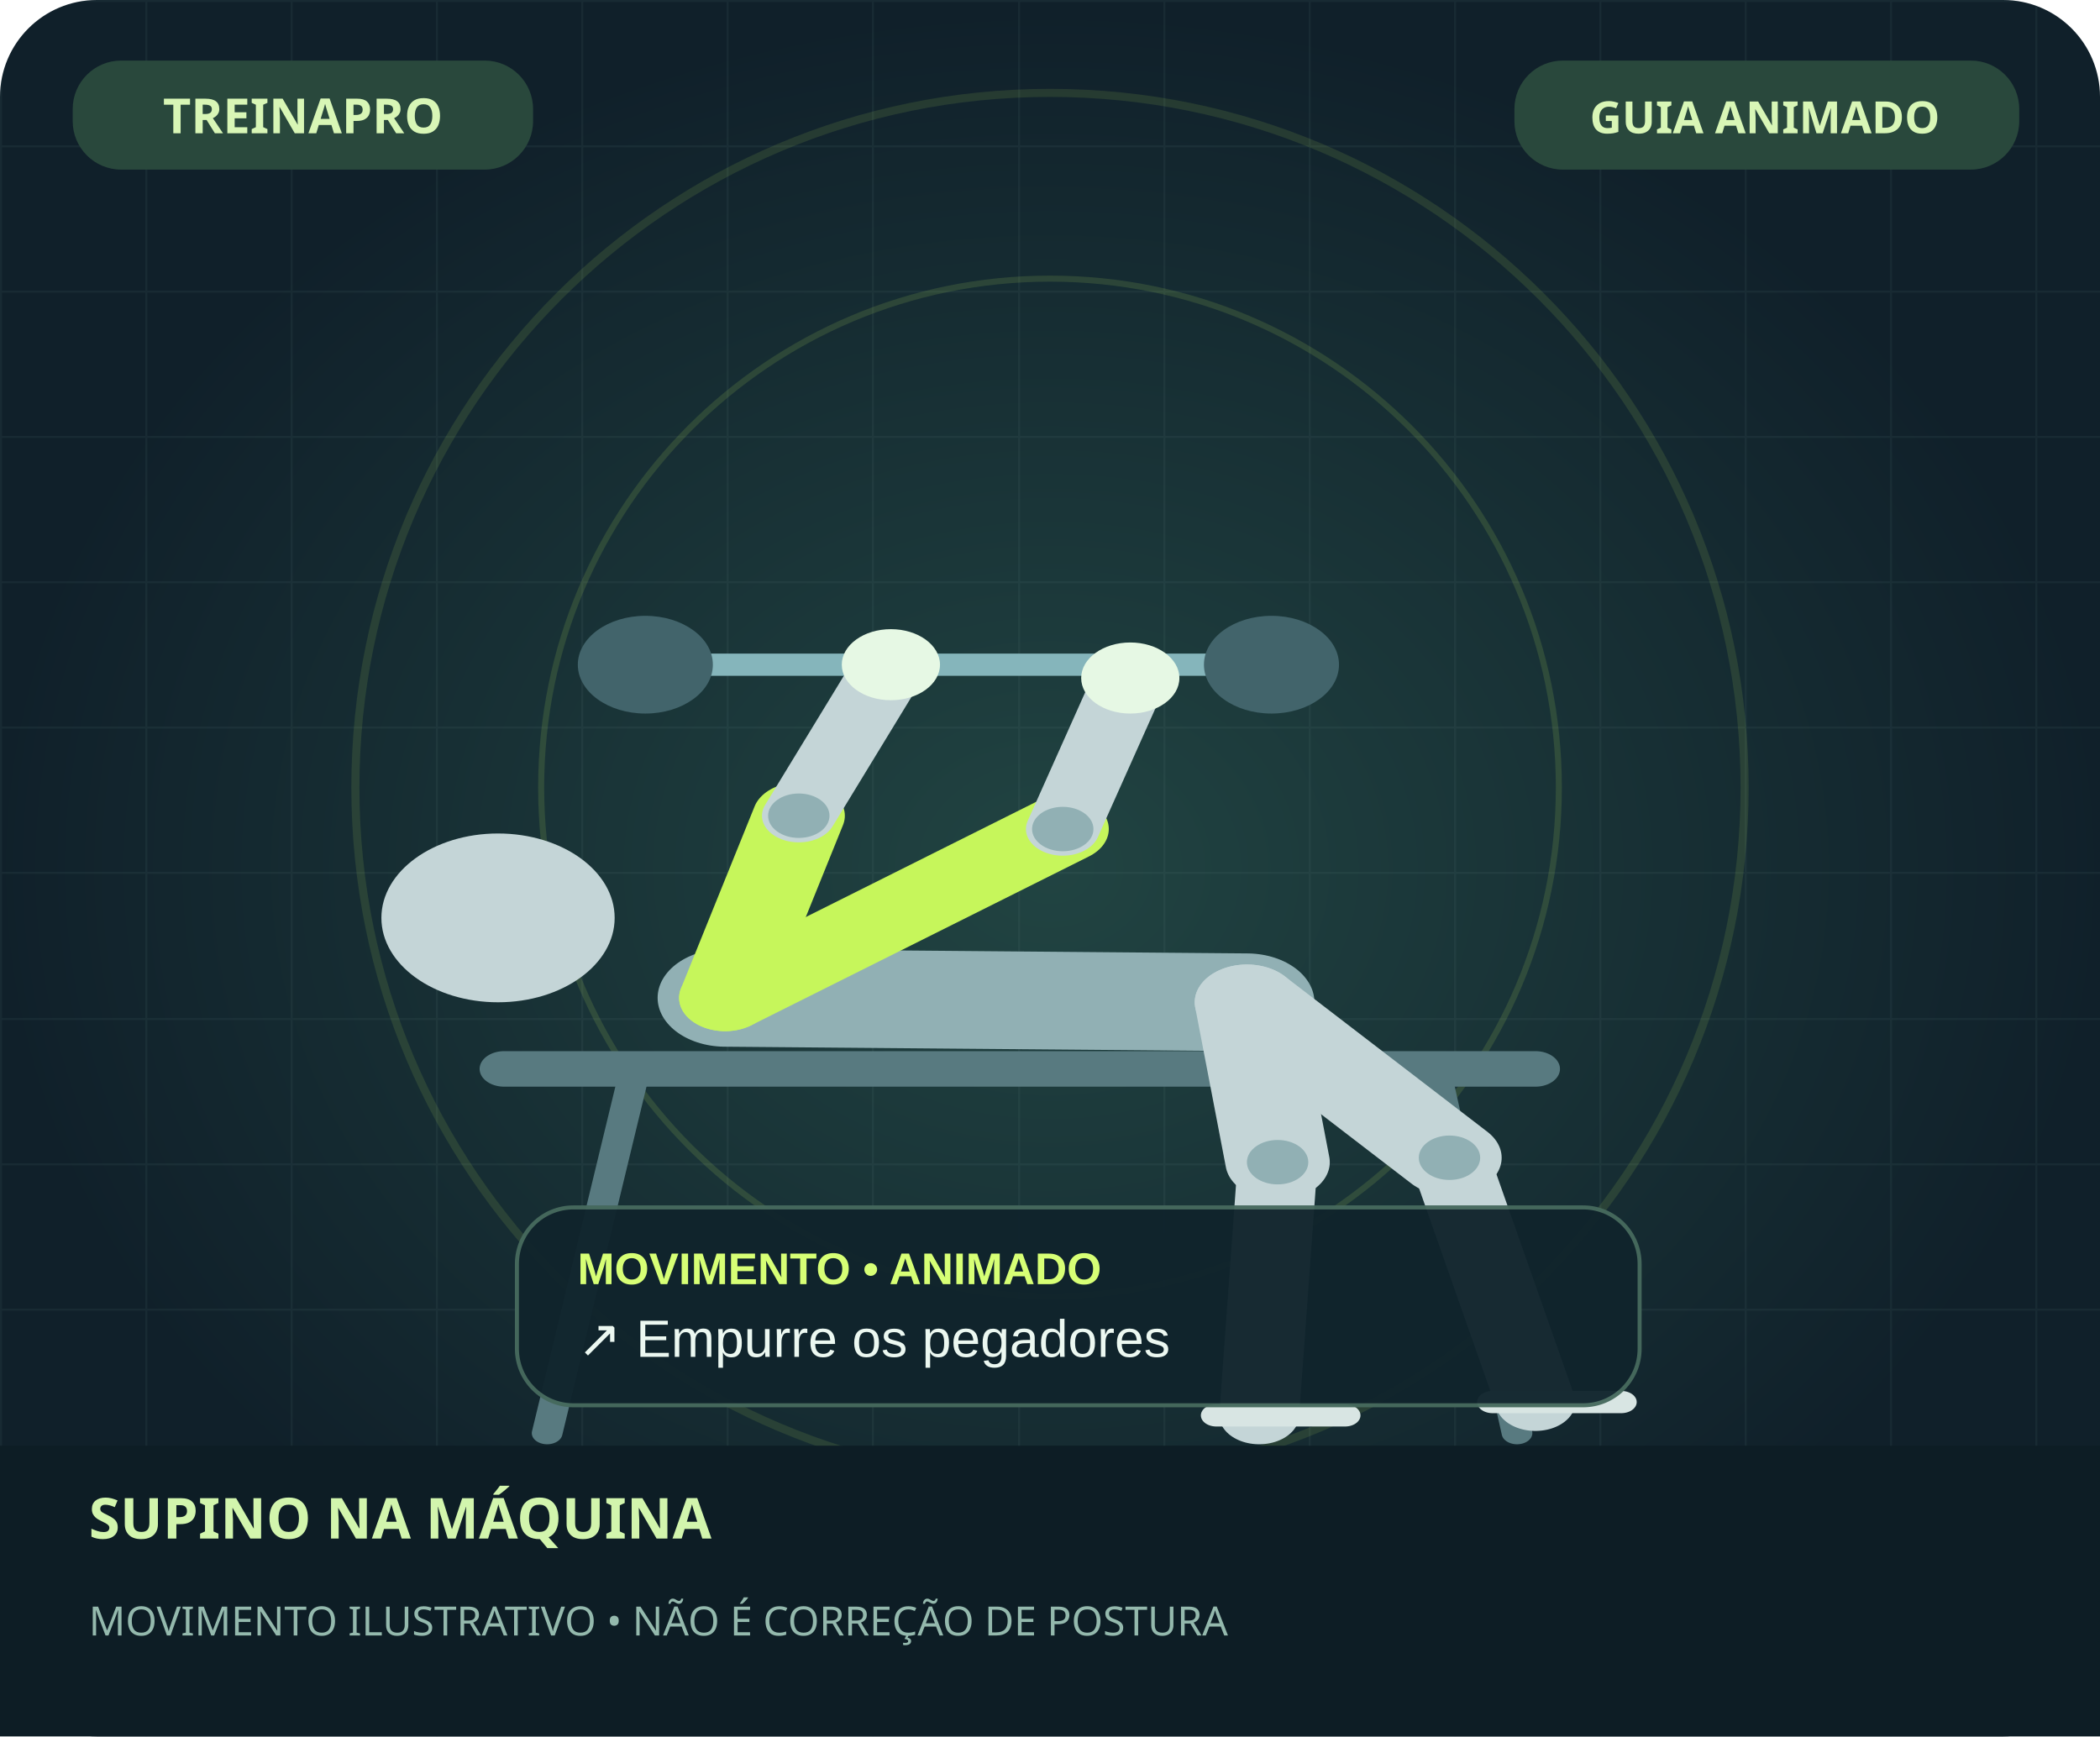
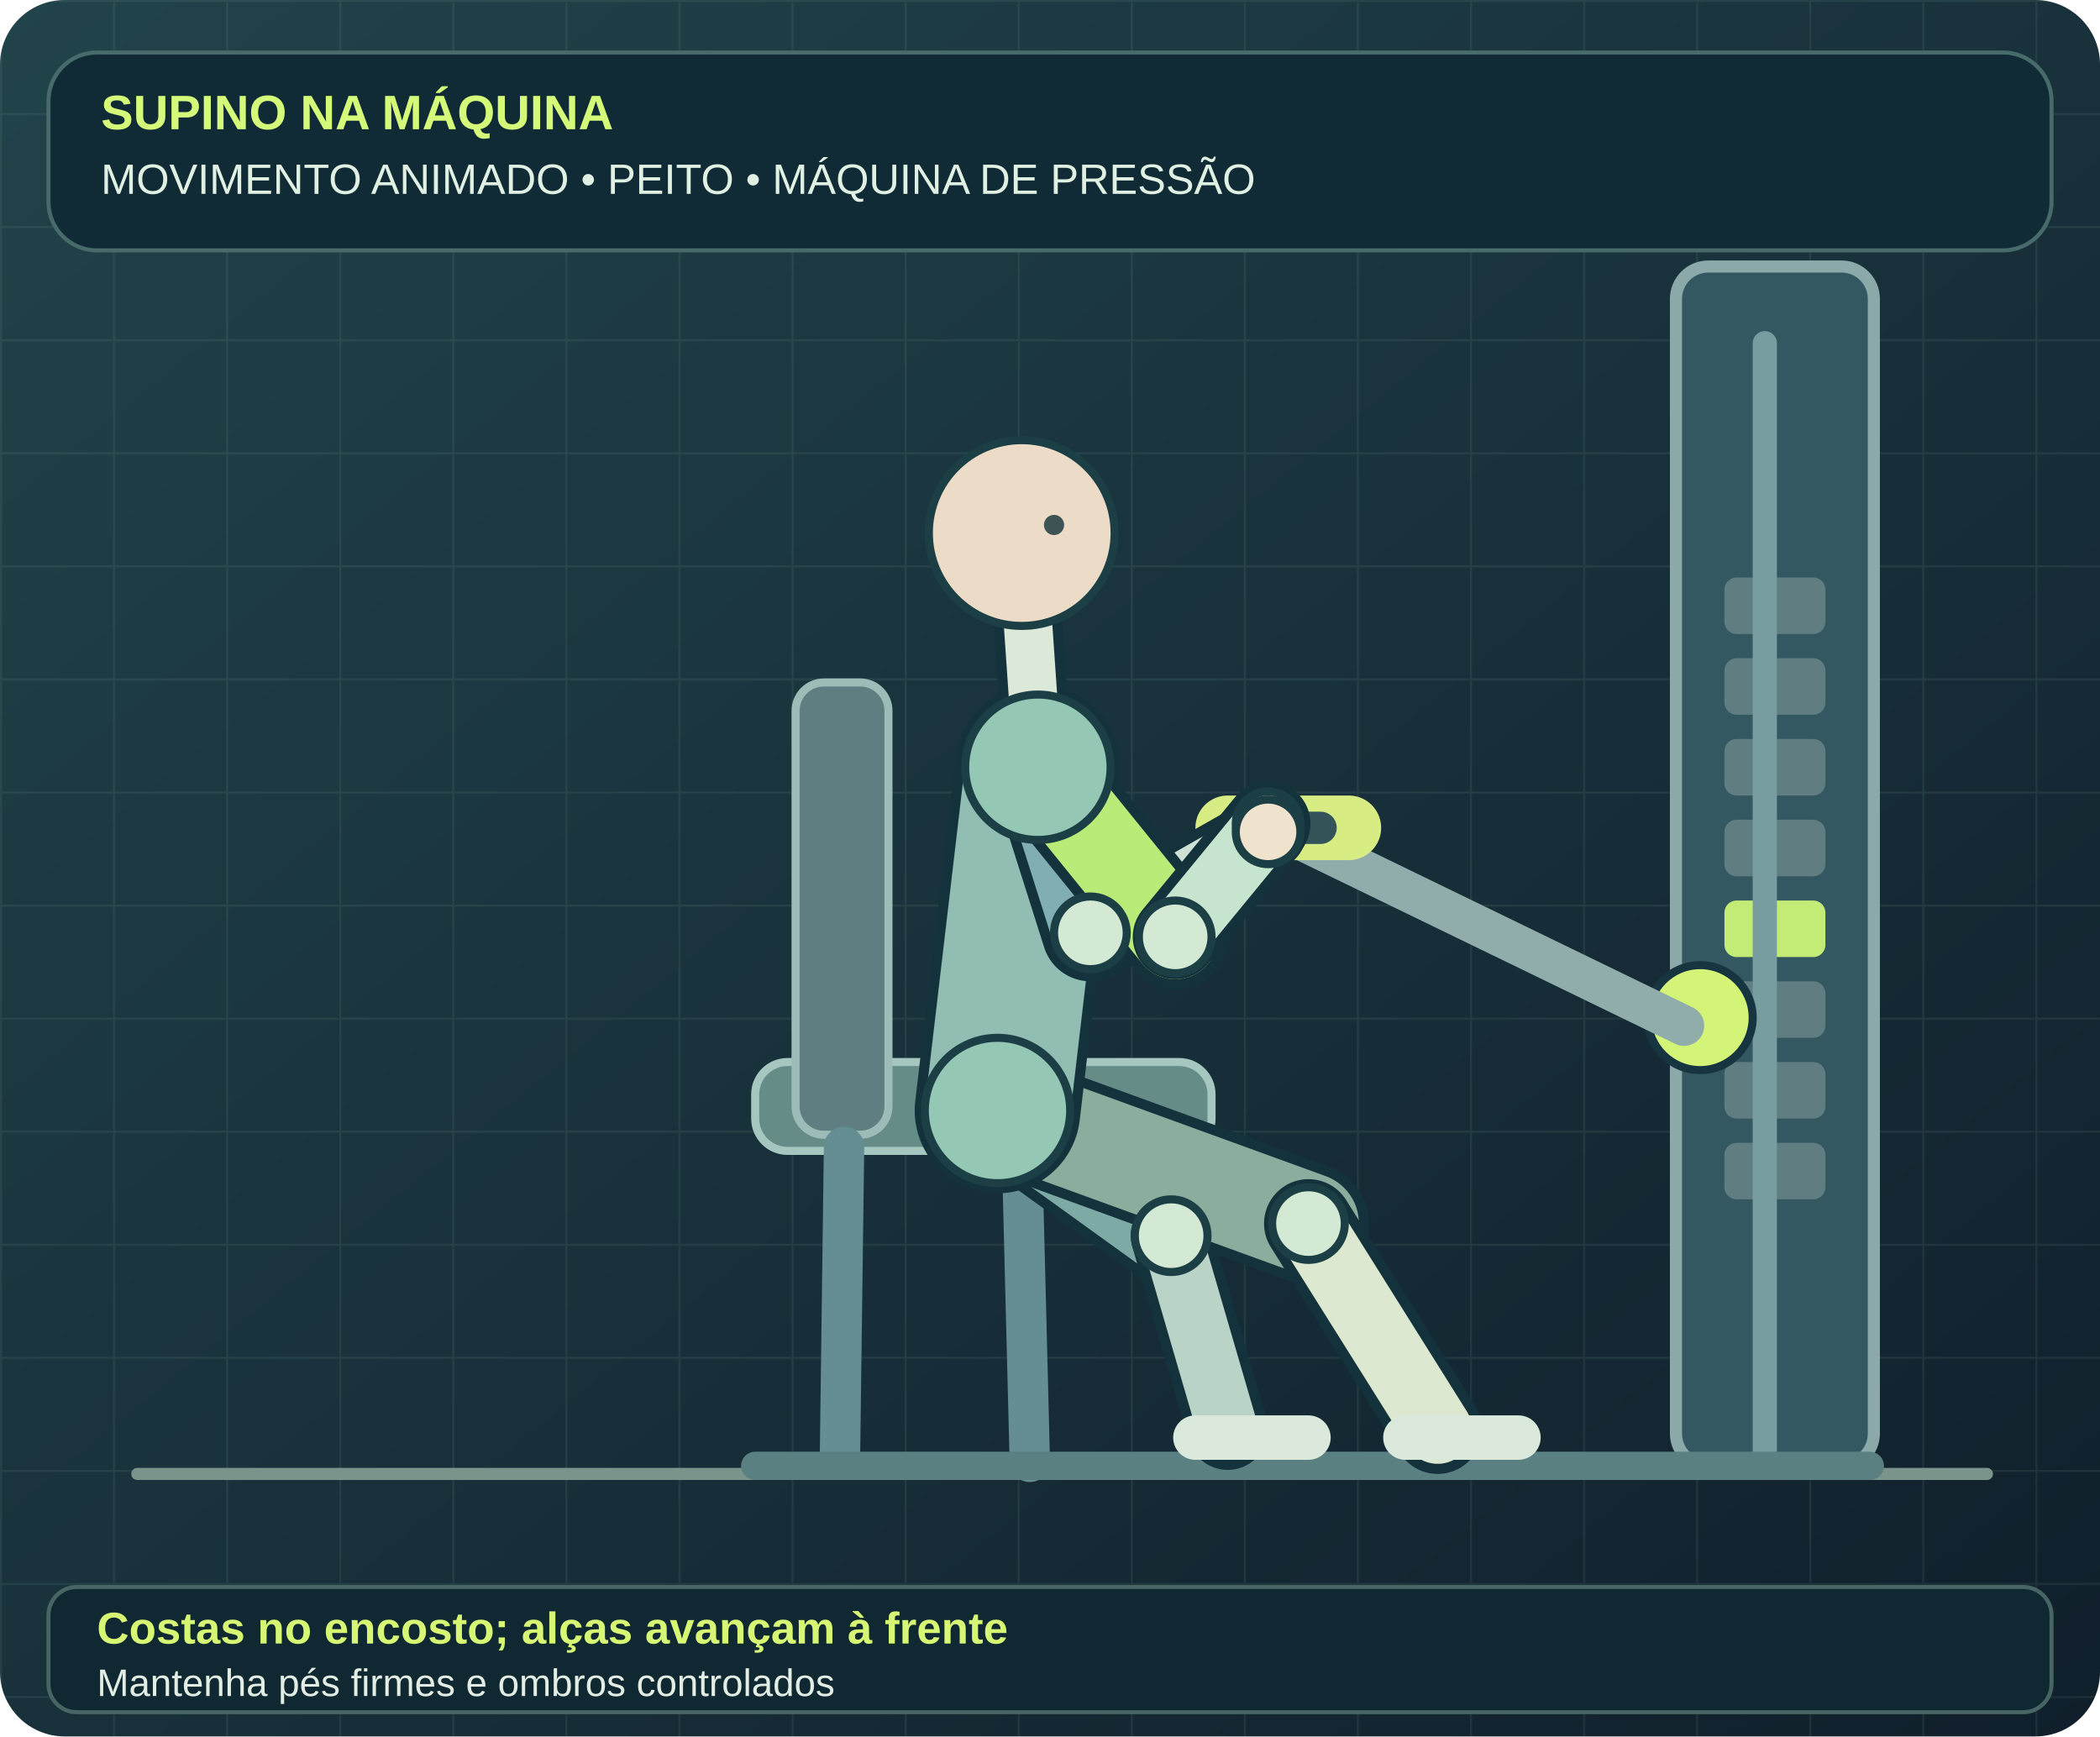
<svg xmlns="http://www.w3.org/2000/svg" viewBox="0 0 520 430" role="img" aria-labelledby="title desc">
  <defs>
-     <radialGradient id="bg">
-       <stop stop-color="#214442" />
-       <stop offset="1" stop-color="#10202a" />
-     </radialGradient>
-     <pattern id="grid" width="36" height="36" patternUnits="userSpaceOnUse">
-       <path d="M36 0H0V36" stroke="#729290" stroke-opacity=".095" fill="none" />
+     <linearGradient id="back" x1="0" y1="0" x2="1" y2="1">
+       <stop stop-color="#21434a" />
+       <stop offset="1" stop-color="#101f2b" />
+     </linearGradient>
+     <pattern id="grid" patternUnits="userSpaceOnUse" width="28" height="28">
+       <path d="M28 0H0V28" stroke="#9bc3ab" stroke-opacity=".10" fill="none" />
    </pattern>
  </defs>
-   <rect width="520" height="430" rx="24" fill="url(#bg)" />
-   <rect width="520" height="430" rx="24" fill="url(#grid)" />
-   <circle cx="260" cy="195" r="172" fill="none" stroke="#c6f65b" opacity=".11" stroke-width="2" />
-   <circle cx="260" cy="195" r="126" fill="none" stroke="#c6f65b" opacity=".13" stroke-width="1.5" />
-   <rect x="18" y="15" rx="12" width="114" height="27" fill="#29483c" />
-   <text x="75" y="33" fill="#d8f6b6" text-anchor="middle" font-size="12" font-weight="bold" font-family="sans-serif">TREINAPRO</text>
-   <rect x="375" y="15" rx="12" width="125" height="27" fill="#29483c" />
-   <text x="437" y="33" fill="#d8f6b6" text-anchor="middle" font-size="11" font-weight="bold" font-family="sans-serif">GUIA ANIMADO</text>
-   <g transform="translate(61 15) scale(1.52 1.10)">
-     <line x1="42" y1="227" x2="210" y2="227" stroke="#587a80" stroke-width="8" stroke-linecap="round" />
-     <line x1="63" y1="229" x2="49" y2="309" stroke="#587a80" stroke-width="5" stroke-linecap="round" />
-     <line x1="194" y1="229" x2="207" y2="309" stroke="#587a80" stroke-width="5" stroke-linecap="round" />
-     <line x1="65" y1="136" x2="167" y2="136" stroke="#85b5bb" stroke-width="5" stroke-linecap="round">
-       <animate attributeName="y1" values="136;136;81;81;136;136" keyTimes="0;0.12;0.42;0.57;0.88;1" dur="4.8s" repeatCount="indefinite" calcMode="linear" />
-       <animate attributeName="y2" values="136;136;81;81;136;136" keyTimes="0;0.12;0.42;0.57;0.88;1" dur="4.8s" repeatCount="indefinite" calcMode="linear" />
-     </line>
-     <circle cx="65" cy="136" r="11" fill="#42646b">
-       <animate attributeName="cy" values="136;136;81;81;136;136" keyTimes="0;0.12;0.42;0.57;0.88;1" dur="4.8s" repeatCount="indefinite" calcMode="linear" />
-     </circle>
-     <circle cx="167" cy="136" r="11" fill="#42646b">
-       <animate attributeName="cy" values="136;136;81;81;136;136" keyTimes="0;0.12;0.42;0.57;0.88;1" dur="4.8s" repeatCount="indefinite" calcMode="linear" />
-     </circle>
-     <line x1="78" y1="211" x2="163" y2="212" stroke="#91b0b4" stroke-width="22" stroke-linecap="round" />
-     <line x1="163" y1="212" x2="196" y2="247" stroke="#c4d5d7" stroke-width="17" stroke-linecap="round" />
-     <line x1="196" y1="247" x2="210" y2="302" stroke="#c4d5d7" stroke-width="13" stroke-linecap="round" />
-     <line x1="163" y1="212" x2="168" y2="248" stroke="#c4d5d7" stroke-width="17" stroke-linecap="round" />
-     <line x1="168" y1="248" x2="165" y2="305" stroke="#c4d5d7" stroke-width="13" stroke-linecap="round" />
-     <line x1="78" y1="211" x2="90" y2="170" stroke="#c6f65b" stroke-width="15" stroke-linecap="round">
-       <animate attributeName="x2" values="90;90;86;86;90;90" keyTimes="0;0.12;0.42;0.57;0.88;1" dur="4.8s" repeatCount="indefinite" calcMode="linear" />
-       <animate attributeName="y2" values="170;170;139;139;170;170" keyTimes="0;0.12;0.42;0.57;0.88;1" dur="4.8s" repeatCount="indefinite" calcMode="linear" />
-     </line>
-     <line x1="90" y1="170" x2="105" y2="136" stroke="#c4d5d7" stroke-width="12" stroke-linecap="round">
-       <animate attributeName="x1" values="90;90;86;86;90;90" keyTimes="0;0.12;0.42;0.57;0.88;1" dur="4.8s" repeatCount="indefinite" calcMode="linear" />
-       <animate attributeName="y1" values="170;170;139;139;170;170" keyTimes="0;0.12;0.42;0.57;0.88;1" dur="4.8s" repeatCount="indefinite" calcMode="linear" />
-       <animate attributeName="x2" values="105;105;94;94;105;105" keyTimes="0;0.12;0.42;0.57;0.88;1" dur="4.8s" repeatCount="indefinite" calcMode="linear" />
-       <animate attributeName="y2" values="136;136;81;81;136;136" keyTimes="0;0.12;0.42;0.57;0.88;1" dur="4.8s" repeatCount="indefinite" calcMode="linear" />
-     </line>
-     <line x1="78" y1="211" x2="133" y2="173" stroke="#c6f65b" stroke-width="15" stroke-linecap="round">
-       <animate attributeName="x2" values="133;133;129;129;133;133" keyTimes="0;0.12;0.42;0.57;0.88;1" dur="4.8s" repeatCount="indefinite" calcMode="linear" />
-       <animate attributeName="y2" values="173;173;139;139;173;173" keyTimes="0;0.12;0.42;0.57;0.88;1" dur="4.8s" repeatCount="indefinite" calcMode="linear" />
-     </line>
-     <line x1="133" y1="173" x2="144" y2="139" stroke="#c4d5d7" stroke-width="12" stroke-linecap="round">
-       <animate attributeName="x1" values="133;133;129;129;133;133" keyTimes="0;0.12;0.42;0.57;0.88;1" dur="4.8s" repeatCount="indefinite" calcMode="linear" />
-       <animate attributeName="y1" values="173;173;139;139;173;173" keyTimes="0;0.12;0.42;0.57;0.88;1" dur="4.8s" repeatCount="indefinite" calcMode="linear" />
-       <animate attributeName="x2" values="144;144;135;135;144;144" keyTimes="0;0.12;0.42;0.57;0.88;1" dur="4.8s" repeatCount="indefinite" calcMode="linear" />
-       <animate attributeName="y2" values="139;139;81;81;139;139" keyTimes="0;0.12;0.42;0.57;0.88;1" dur="4.8s" repeatCount="indefinite" calcMode="linear" />
-     </line>
-     <circle cx="41" cy="193" r="19" fill="#c4d5d7" />
-     <circle cx="90" cy="170" r="5" fill="#91b0b4">
-       <animate attributeName="cx" values="90;90;86;86;90;90" keyTimes="0;0.12;0.42;0.57;0.88;1" dur="4.8s" repeatCount="indefinite" calcMode="linear" />
-       <animate attributeName="cy" values="170;170;139;139;170;170" keyTimes="0;0.12;0.42;0.57;0.88;1" dur="4.8s" repeatCount="indefinite" calcMode="linear" />
-     </circle>
-     <circle cx="133" cy="173" r="5" fill="#91b0b4">
-       <animate attributeName="cx" values="133;133;129;129;133;133" keyTimes="0;0.12;0.42;0.57;0.88;1" dur="4.8s" repeatCount="indefinite" calcMode="linear" />
-       <animate attributeName="cy" values="173;173;139;139;173;173" keyTimes="0;0.12;0.42;0.57;0.88;1" dur="4.8s" repeatCount="indefinite" calcMode="linear" />
-     </circle>
-     <circle cx="196" cy="247" r="5" fill="#91b0b4" />
-     <circle cx="168" cy="248" r="5" fill="#91b0b4" />
-     <circle cx="105" cy="136" r="8" fill="#e6f8e4">
-       <animate attributeName="cx" values="105;105;94;94;105;105" keyTimes="0;0.12;0.42;0.57;0.88;1" dur="4.8s" repeatCount="indefinite" calcMode="linear" />
-       <animate attributeName="cy" values="136;136;81;81;136;136" keyTimes="0;0.12;0.42;0.57;0.88;1" dur="4.8s" repeatCount="indefinite" calcMode="linear" />
-     </circle>
-     <circle cx="144" cy="139" r="8" fill="#e6f8e4">
-       <animate attributeName="cx" values="144;144;135;135;144;144" keyTimes="0;0.12;0.42;0.57;0.88;1" dur="4.8s" repeatCount="indefinite" calcMode="linear" />
-       <animate attributeName="cy" values="139;139;81;81;139;139" keyTimes="0;0.12;0.42;0.57;0.88;1" dur="4.8s" repeatCount="indefinite" calcMode="linear" />
-     </circle>
-     <line x1="203" y1="302" x2="224" y2="302" stroke="#d8e5e3" stroke-width="5" stroke-linecap="round" />
-     <line x1="158" y1="305" x2="179" y2="305" stroke="#d8e5e3" stroke-width="5" stroke-linecap="round" />
-   </g>
-   <rect x="0" y="358" width="520" height="72" fill="#0d1d25" />
-   <text x="22" y="381" fill="#d2f5ad" font-size="14" font-family="sans-serif" font-weight="bold">SUPINO NA MÁQUINA</text>
-   <text x="22" y="405" fill="#94b9ad" font-size="10" font-family="sans-serif">MOVIMENTO ILUSTRATIVO • NÃO É CORREÇÃO DE POSTURA</text>
-   <g aria-hidden="true">
-     <rect x="128" y="299" rx="14" width="278" height="49" fill="#10232c" stroke="#46695d" opacity=".96" />
-     <text x="143" y="318" fill="#d7ff75" font-size="11" font-weight="bold" font-family="Arial,sans-serif">MOVIMENTO • ANIMADO</text>
-     <text x="143" y="336" fill="#ecf8f1" font-size="13" font-family="Arial,sans-serif">↗ Empurre os pegadores</text>
-   </g>
+   <rect width="100%" height="100%" rx="16" fill="url(#back)" />
+   <rect width="100%" height="100%" rx="16" fill="url(#grid)" />
+   <line x1="34" y1="365" x2="492" y2="365" stroke="#7a948c" stroke-width="3" stroke-linecap="round" />
+   <rect x="415" y="66" width="49" height="297" rx="8" fill="#345862" stroke="#8aa9a8" stroke-width="3" />
+   <rect x="427" y="143" width="25" height="14" rx="3" fill="#607d81" stroke="none" stroke-width="1" />
+   <rect x="427" y="163" width="25" height="14" rx="3" fill="#607d81" stroke="none" stroke-width="1" />
+   <rect x="427" y="183" width="25" height="14" rx="3" fill="#607d81" stroke="none" stroke-width="1" />
+   <rect x="427" y="203" width="25" height="14" rx="3" fill="#607d81" stroke="none" stroke-width="1" />
+   <rect x="427" y="223" width="25" height="14" rx="3" fill="#c2ec76" stroke="none" stroke-width="1" />
+   <rect x="427" y="243" width="25" height="14" rx="3" fill="#607d81" stroke="none" stroke-width="1" />
+   <rect x="427" y="263" width="25" height="14" rx="3" fill="#607d81" stroke="none" stroke-width="1" />
+   <rect x="427" y="283" width="25" height="14" rx="3" fill="#607d81" stroke="none" stroke-width="1" />
+   <line x1="437" y1="85" x2="437" y2="361" stroke="#789da0" stroke-width="6" stroke-linecap="round" />
+   <rect x="187" y="263" width="113" height="22" rx="8" fill="#658c86" stroke="#a5c7c0" stroke-width="2" />
+   <rect x="197" y="169" width="23" height="112" rx="7" fill="#5e7e82" stroke="#9dbcb8" stroke-width="2" />
+   <line x1="209" y1="284" x2="208" y2="360" stroke="#648e91" stroke-width="10" stroke-linecap="round" />
+   <line x1="253" y1="283" x2="255" y2="362" stroke="#648e91" stroke-width="10" stroke-linecap="round" />
+   <line x1="187" y1="363" x2="463" y2="363" stroke="#5b8082" stroke-width="7" stroke-linecap="round" />
+   <circle cx="421" cy="252" r="13" fill="#d4f477" stroke="#173441" stroke-width="2" />
+   <line x1="417" y1="254" x2="314" y2="204" stroke="#90adac" stroke-width="10" stroke-linecap="round">
+     <animate attributeName="x2" values="314;314;391;391;314;314" keyTimes="0;0.12;0.44;0.62;0.9;1" dur="4.8s" repeatCount="indefinite" />
+     <animate attributeName="y2" values="204;204;203;203;204;204" keyTimes="0;0.12;0.44;0.62;0.9;1" dur="4.8s" repeatCount="indefinite" />
+   </line>
+   <line x1="304" y1="205" x2="334" y2="205" stroke="#d7ec83" stroke-width="16" stroke-linecap="round">
+     <animate attributeName="x1" values="304;304;381;381;304;304" keyTimes="0;0.12;0.44;0.62;0.9;1" dur="4.8s" repeatCount="indefinite" />
+     <animate attributeName="y1" values="205;205;204;204;205;205" keyTimes="0;0.12;0.44;0.62;0.9;1" dur="4.8s" repeatCount="indefinite" />
+     <animate attributeName="x2" values="334;334;411;411;334;334" keyTimes="0;0.12;0.44;0.62;0.9;1" dur="4.8s" repeatCount="indefinite" />
+     <animate attributeName="y2" values="205;205;204;204;205;205" keyTimes="0;0.12;0.44;0.62;0.9;1" dur="4.8s" repeatCount="indefinite" />
+   </line>
+   <line x1="311" y1="205" x2="327" y2="205" stroke="#35545a" stroke-width="8" stroke-linecap="round">
+     <animate attributeName="x1" values="311;311;388;388;311;311" keyTimes="0;0.12;0.44;0.62;0.9;1" dur="4.8s" repeatCount="indefinite" />
+     <animate attributeName="y1" values="205;205;204;204;205;205" keyTimes="0;0.12;0.44;0.62;0.9;1" dur="4.8s" repeatCount="indefinite" />
+     <animate attributeName="x2" values="327;327;404;404;327;327" keyTimes="0;0.12;0.44;0.62;0.9;1" dur="4.8s" repeatCount="indefinite" />
+     <animate attributeName="y2" values="205;205;204;204;205;205" keyTimes="0;0.12;0.44;0.62;0.9;1" dur="4.8s" repeatCount="indefinite" />
+   </line>
+   <line x1="247" y1="275" x2="290" y2="306" stroke="#13323b" stroke-width="26" stroke-linecap="round" />
+   <line x1="247" y1="275" x2="290" y2="306" stroke="#7eaaa6" stroke-width="21" stroke-linecap="round" />
+   <line x1="290" y1="306" x2="304" y2="354" stroke="#13323b" stroke-width="20" stroke-linecap="round" />
+   <line x1="290" y1="306" x2="304" y2="354" stroke="#bad3c7" stroke-width="15" stroke-linecap="round" />
+   <line x1="247" y1="275" x2="324" y2="303" stroke="#13323b" stroke-width="30" stroke-linecap="round" />
+   <line x1="247" y1="275" x2="324" y2="303" stroke="#8bad9d" stroke-width="25" stroke-linecap="round" />
+   <line x1="324" y1="303" x2="356" y2="354" stroke="#13323b" stroke-width="22" stroke-linecap="round" />
+   <line x1="324" y1="303" x2="356" y2="354" stroke="#dce8cf" stroke-width="17" stroke-linecap="round" />
+   <line x1="247" y1="275" x2="257" y2="190" stroke="#13323b" stroke-width="41" stroke-linecap="round" />
+   <line x1="247" y1="275" x2="257" y2="190" stroke="#91bdb2" stroke-width="36" stroke-linecap="round" />
+   <line x1="257" y1="190" x2="270" y2="231" stroke="#13323b" stroke-width="24" stroke-linecap="round">
+     <animate attributeName="x2" values="270;270;345;345;270;270" keyTimes="0;0.12;0.44;0.62;0.9;1" dur="4.8s" repeatCount="indefinite" />
+     <animate attributeName="y2" values="231;231;216;216;231;231" keyTimes="0;0.12;0.44;0.62;0.9;1" dur="4.8s" repeatCount="indefinite" />
+   </line>
+   <line x1="257" y1="190" x2="270" y2="231" stroke="#80aeb3" stroke-width="19" stroke-linecap="round">
+     <animate attributeName="x2" values="270;270;345;345;270;270" keyTimes="0;0.12;0.44;0.62;0.9;1" dur="4.8s" repeatCount="indefinite" />
+     <animate attributeName="y2" values="231;231;216;216;231;231" keyTimes="0;0.12;0.44;0.62;0.9;1" dur="4.8s" repeatCount="indefinite" />
+   </line>
+   <line x1="270" y1="231" x2="314" y2="206" stroke="#13323b" stroke-width="19" stroke-linecap="round">
+     <animate attributeName="x1" values="270;270;345;345;270;270" keyTimes="0;0.12;0.44;0.62;0.9;1" dur="4.8s" repeatCount="indefinite" />
+     <animate attributeName="y1" values="231;231;216;216;231;231" keyTimes="0;0.12;0.44;0.62;0.9;1" dur="4.8s" repeatCount="indefinite" />
+     <animate attributeName="x2" values="314;314;391;391;314;314" keyTimes="0;0.12;0.44;0.62;0.9;1" dur="4.8s" repeatCount="indefinite" />
+   </line>
+   <line x1="270" y1="231" x2="314" y2="206" stroke="#cde2d4" stroke-width="14" stroke-linecap="round">
+     <animate attributeName="x1" values="270;270;345;345;270;270" keyTimes="0;0.12;0.44;0.62;0.9;1" dur="4.8s" repeatCount="indefinite" />
+     <animate attributeName="y1" values="231;231;216;216;231;231" keyTimes="0;0.12;0.44;0.62;0.9;1" dur="4.8s" repeatCount="indefinite" />
+     <animate attributeName="x2" values="314;314;391;391;314;314" keyTimes="0;0.12;0.44;0.62;0.9;1" dur="4.8s" repeatCount="indefinite" />
+   </line>
+   <line x1="257" y1="190" x2="291" y2="232" stroke="#13323b" stroke-width="26" stroke-linecap="round">
+     <animate attributeName="x2" values="291;291;347;347;291;291" keyTimes="0;0.12;0.44;0.62;0.9;1" dur="4.8s" repeatCount="indefinite" />
+     <animate attributeName="y2" values="232;232;204;204;232;232" keyTimes="0;0.12;0.44;0.62;0.9;1" dur="4.8s" repeatCount="indefinite" />
+   </line>
+   <line x1="257" y1="190" x2="291" y2="232" stroke="#b9eb78" stroke-width="21" stroke-linecap="round">
+     <animate attributeName="x2" values="291;291;347;347;291;291" keyTimes="0;0.12;0.44;0.62;0.9;1" dur="4.8s" repeatCount="indefinite" />
+     <animate attributeName="y2" values="232;232;204;204;232;232" keyTimes="0;0.12;0.44;0.62;0.9;1" dur="4.8s" repeatCount="indefinite" />
+   </line>
+   <line x1="291" y1="232" x2="314" y2="204" stroke="#13323b" stroke-width="21" stroke-linecap="round">
+     <animate attributeName="x1" values="291;291;347;347;291;291" keyTimes="0;0.12;0.44;0.62;0.9;1" dur="4.8s" repeatCount="indefinite" />
+     <animate attributeName="y1" values="232;232;204;204;232;232" keyTimes="0;0.12;0.44;0.62;0.9;1" dur="4.8s" repeatCount="indefinite" />
+     <animate attributeName="x2" values="314;314;391;391;314;314" keyTimes="0;0.12;0.44;0.62;0.9;1" dur="4.8s" repeatCount="indefinite" />
+     <animate attributeName="y2" values="204;204;203;203;204;204" keyTimes="0;0.12;0.44;0.62;0.9;1" dur="4.8s" repeatCount="indefinite" />
+   </line>
+   <line x1="291" y1="232" x2="314" y2="204" stroke="#c7e4cf" stroke-width="16" stroke-linecap="round">
+     <animate attributeName="x1" values="291;291;347;347;291;291" keyTimes="0;0.12;0.44;0.62;0.9;1" dur="4.8s" repeatCount="indefinite" />
+     <animate attributeName="y1" values="232;232;204;204;232;232" keyTimes="0;0.12;0.44;0.62;0.9;1" dur="4.8s" repeatCount="indefinite" />
+     <animate attributeName="x2" values="314;314;391;391;314;314" keyTimes="0;0.12;0.44;0.62;0.9;1" dur="4.8s" repeatCount="indefinite" />
+     <animate attributeName="y2" values="204;204;203;203;204;204" keyTimes="0;0.12;0.44;0.62;0.9;1" dur="4.8s" repeatCount="indefinite" />
+   </line>
+   <line x1="257" y1="190" x2="253" y2="132" stroke="#13323b" stroke-width="17" stroke-linecap="round" />
+   <line x1="257" y1="190" x2="253" y2="132" stroke="#dce8d8" stroke-width="12" stroke-linecap="round" />
+   <circle cx="247" cy="275" r="18" fill="#95c7b5" stroke="#1b3f45" stroke-width="2" />
+   <circle cx="257" cy="190" r="18" fill="#95c7b5" stroke="#1b3f45" stroke-width="2" />
+   <circle cx="324" cy="303" r="9" fill="#d3e9d4" stroke="#1b3f45" stroke-width="2" />
+   <circle cx="290" cy="306" r="9" fill="#d3e9d4" stroke="#1b3f45" stroke-width="2" />
+   <circle cx="291" cy="232" r="9" fill="#d3e9d4" stroke="#1b3f45" stroke-width="2">
+     <animate attributeName="cx" values="291;291;347;347;291;291" keyTimes="0;0.12;0.44;0.62;0.9;1" dur="4.8s" repeatCount="indefinite" />
+     <animate attributeName="cy" values="232;232;204;204;232;232" keyTimes="0;0.12;0.44;0.62;0.9;1" dur="4.8s" repeatCount="indefinite" />
+   </circle>
+   <circle cx="270" cy="231" r="9" fill="#d3e9d4" stroke="#1b3f45" stroke-width="2">
+     <animate attributeName="cx" values="270;270;345;345;270;270" keyTimes="0;0.12;0.44;0.62;0.9;1" dur="4.8s" repeatCount="indefinite" />
+     <animate attributeName="cy" values="231;231;216;216;231;231" keyTimes="0;0.12;0.44;0.62;0.9;1" dur="4.8s" repeatCount="indefinite" />
+   </circle>
+   <circle cx="253" cy="132" r="23" fill="#ecdcc7" stroke="#1b3f45" stroke-width="2" />
+   <circle cx="261" cy="130" r="2.5" fill="#3d5354" />
+   <line x1="348" y1="356" x2="376" y2="356" stroke="#dae9dc" stroke-width="11" stroke-linecap="round" />
+   <line x1="296" y1="356" x2="324" y2="356" stroke="#dae9dc" stroke-width="11" stroke-linecap="round" />
+   <circle cx="314" cy="204" r="8" fill="#efe3ce" stroke="#1b3f45" stroke-width="2">
+     <animate attributeName="cx" values="314;314;391;391;314;314" keyTimes="0;0.12;0.44;0.62;0.9;1" dur="4.8s" repeatCount="indefinite" />
+     <animate attributeName="cy" values="204;204;203;203;204;204" keyTimes="0;0.12;0.44;0.62;0.9;1" dur="4.8s" repeatCount="indefinite" />
+   </circle>
+   <circle cx="314" cy="206" r="8" fill="#efe3ce" stroke="#1b3f45" stroke-width="2">
+     <animate attributeName="cx" values="314;314;391;391;314;314" keyTimes="0;0.12;0.44;0.62;0.9;1" dur="4.8s" repeatCount="indefinite" />
+   </circle>
+   <rect x="12" y="13" width="496" height="49" rx="12" fill="#102b35" stroke="#476b6b" />
+   <text x="25" y="32" fill="#d5fa79" font-weight="700" font-family="Arial,sans-serif" font-size="12">SUPINO NA MÁQUINA</text>
+   <text x="25" y="48" fill="#e0f0e2" font-family="Arial,sans-serif" font-size="10.5">MOVIMENTO ANIMADO • PEITO • MÁQUINA DE PRESSÃO</text>
+   <rect x="12" y="393" width="496" height="31" rx="7" fill="#102832" stroke="#476663" />
+   <text x="24" y="407" fill="#d7f774" font-family="Arial,sans-serif" font-size="11" font-weight="700">Costas no encosto; alças avançam à frente</text>
+   <text x="24" y="420" fill="#e2ede3" font-family="Arial,sans-serif" font-size="9.5">Mantenha pés firmes e ombros controlados</text>
</svg>
